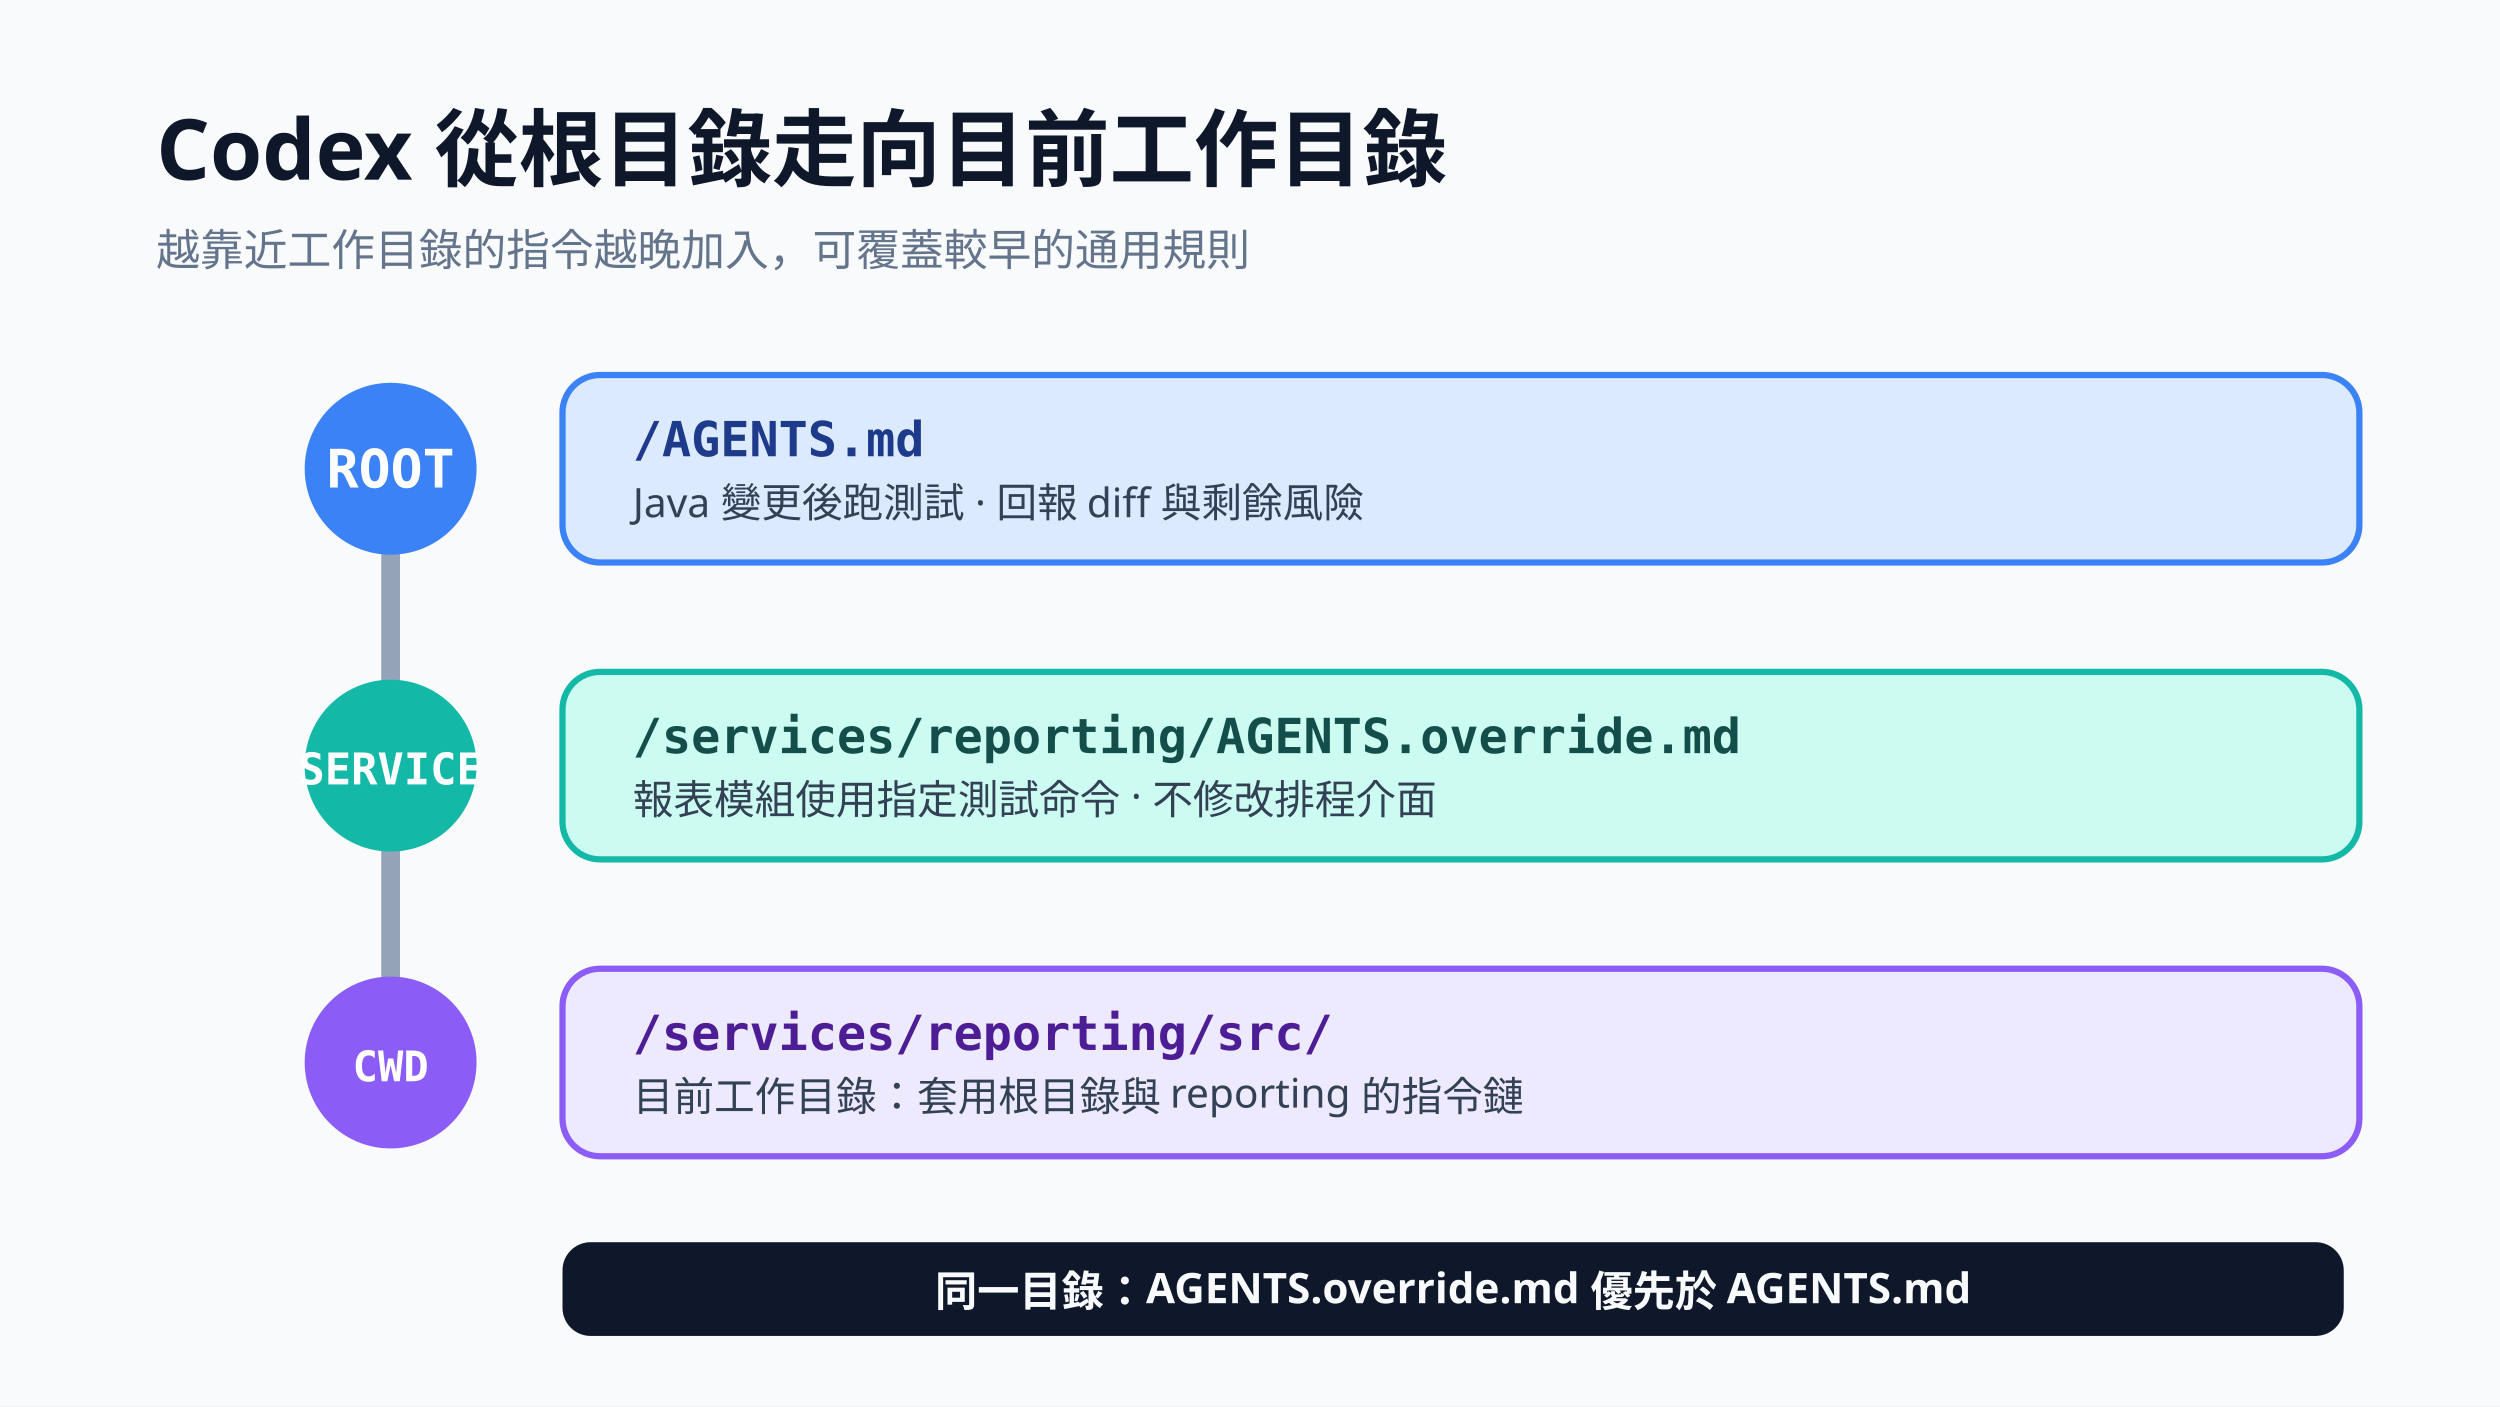
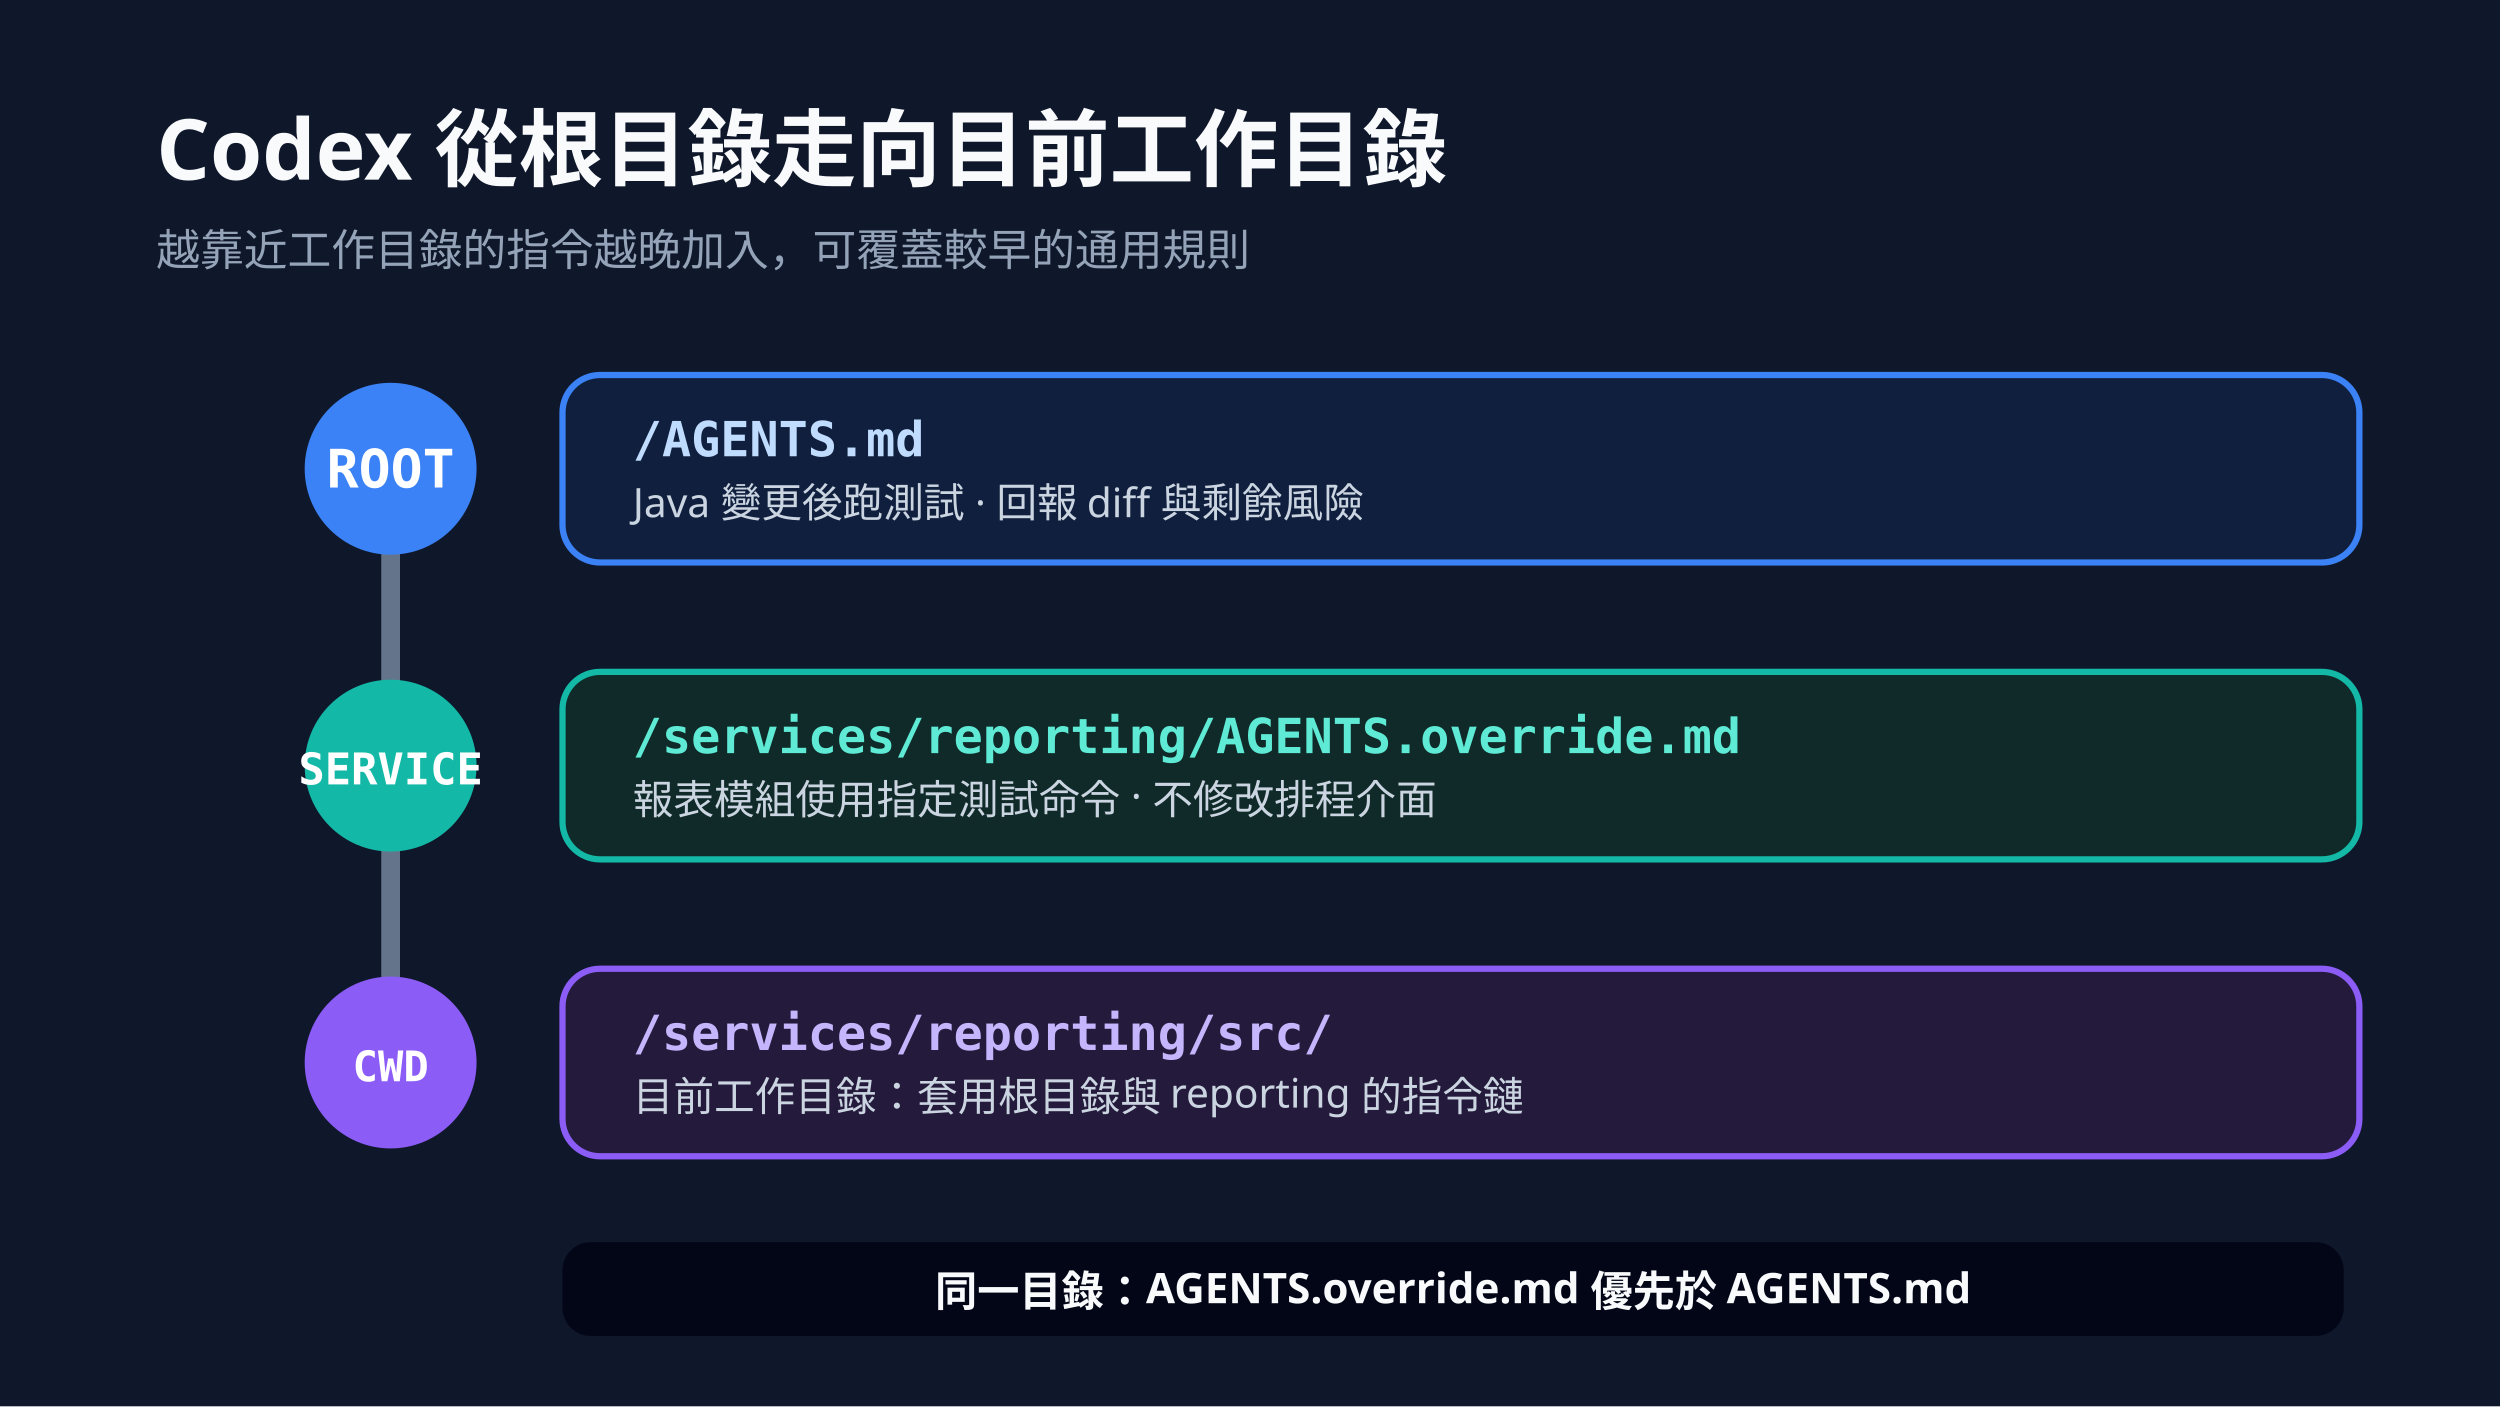
<svg xmlns="http://www.w3.org/2000/svg" width="1600" height="900" viewBox="0 0 1600 900">
-   <rect width="1600" height="900" fill="#f8fafc" />
-   <text x="100" y="115" fill="#0f172a" font-family="Noto Sans TC, Microsoft JhengHei, sans-serif" font-size="54" font-weight="800">Codex 從根目錄走向目前工作目錄</text>
-   <text x="100" y="170" fill="#64748b" font-family="Noto Sans TC, Microsoft JhengHei, sans-serif" font-size="28">越靠近工作目錄的指令越晚加入，可覆蓋較早的通用規則</text>
-   <path d="M250 300v410" stroke="#94a3b8" stroke-width="12" stroke-linecap="round" />
-   <path d="M250 710l-26-35h52z" fill="#94a3b8" />
+   <rect width="1600" height="900" fill="#0f172a" />
+   <text x="100" y="115" fill="#f8fafc" font-family="Noto Sans TC, Microsoft JhengHei, sans-serif" font-size="54" font-weight="800">Codex 從根目錄走向目前工作目錄</text>
+   <text x="100" y="170" fill="#94a3b8" font-family="Noto Sans TC, Microsoft JhengHei, sans-serif" font-size="28">越靠近工作目錄的指令越晚加入，可覆蓋較早的通用規則</text>
+   <path d="M250 300v410" stroke="#64748b" stroke-width="12" stroke-linecap="round" />
+   <path d="M250 710l-26-35h52z" fill="#64748b" />
  <g transform="translate(170 240)">
    <circle cx="80" cy="60" r="55" fill="#3b82f6" />
    <text x="80" y="72" text-anchor="middle" fill="white" font-family="Consolas" font-size="34" font-weight="800">ROOT</text>
-     <rect x="190" width="1150" height="120" rx="24" fill="#dbeafe" stroke="#3b82f6" stroke-width="4" />
-     <text x="235" y="52" fill="#1e3a8a" font-family="Consolas, monospace" font-size="31" font-weight="700">/AGENTS.md</text>
-     <text x="235" y="91" fill="#334155" font-family="Noto Sans TC, Microsoft JhengHei, sans-serif" font-size="26">Java 變更後跑測試 · 回報 diff 與剩餘風險</text>
+     <rect x="190" width="1150" height="120" rx="24" fill="#0f1f3d" stroke="#3b82f6" stroke-width="4" />
+     <text x="235" y="52" fill="#bfdbfe" font-family="Consolas, monospace" font-size="31" font-weight="700">/AGENTS.md</text>
+     <text x="235" y="91" fill="#cbd5e1" font-family="Noto Sans TC, Microsoft JhengHei, sans-serif" font-size="26">Java 變更後跑測試 · 回報 diff 與剩餘風險</text>
  </g>
  <g transform="translate(170 430)">
    <circle cx="80" cy="60" r="55" fill="#14b8a6" />
    <text x="80" y="72" text-anchor="middle" fill="white" font-family="Consolas" font-size="28" font-weight="800">SERVICE</text>
-     <rect x="190" width="1150" height="120" rx="24" fill="#ccfbf1" stroke="#14b8a6" stroke-width="4" />
-     <text x="235" y="52" fill="#134e4a" font-family="Consolas, monospace" font-size="31" font-weight="700">/services/reporting/AGENTS.override.md</text>
-     <text x="235" y="91" fill="#334155" font-family="Noto Sans TC, Microsoft JhengHei, sans-serif" font-size="26">報表模組使用指定測試命令 · 不修改排程介面</text>
+     <rect x="190" width="1150" height="120" rx="24" fill="#0f2a28" stroke="#14b8a6" stroke-width="4" />
+     <text x="235" y="52" fill="#5eead4" font-family="Consolas, monospace" font-size="31" font-weight="700">/services/reporting/AGENTS.override.md</text>
+     <text x="235" y="91" fill="#cbd5e1" font-family="Noto Sans TC, Microsoft JhengHei, sans-serif" font-size="26">報表模組使用指定測試命令 · 不修改排程介面</text>
  </g>
  <g transform="translate(170 620)">
    <circle cx="80" cy="60" r="55" fill="#8b5cf6" />
    <text x="80" y="72" text-anchor="middle" fill="white" font-family="Consolas" font-size="27" font-weight="800">CWD</text>
-     <rect x="190" width="1150" height="120" rx="24" fill="#ede9fe" stroke="#8b5cf6" stroke-width="4" />
-     <text x="235" y="52" fill="#4c1d95" font-family="Consolas, monospace" font-size="31" font-weight="700">/services/reporting/src/</text>
-     <text x="235" y="91" fill="#334155" font-family="Noto Sans TC, Microsoft JhengHei, sans-serif" font-size="26">目前工作目錄：套用根目錄與 reporting 的指令鏈</text>
+     <rect x="190" width="1150" height="120" rx="24" fill="#241a3b" stroke="#8b5cf6" stroke-width="4" />
+     <text x="235" y="52" fill="#c4b5fd" font-family="Consolas, monospace" font-size="31" font-weight="700">/services/reporting/src/</text>
+     <text x="235" y="91" fill="#cbd5e1" font-family="Noto Sans TC, Microsoft JhengHei, sans-serif" font-size="26">目前工作目錄：套用根目錄與 reporting 的指令鏈</text>
  </g>
-   <rect x="360" y="795" width="1140" height="60" rx="18" fill="#0f172a" />
+   <rect x="360" y="795" width="1140" height="60" rx="18" fill="#020617" />
  <text x="930" y="836" text-anchor="middle" fill="#f8fafc" font-family="Noto Sans TC, Microsoft JhengHei, sans-serif" font-size="27" font-weight="700">同一目錄：AGENTS.override.md 優先於 AGENTS.md</text>
</svg>
